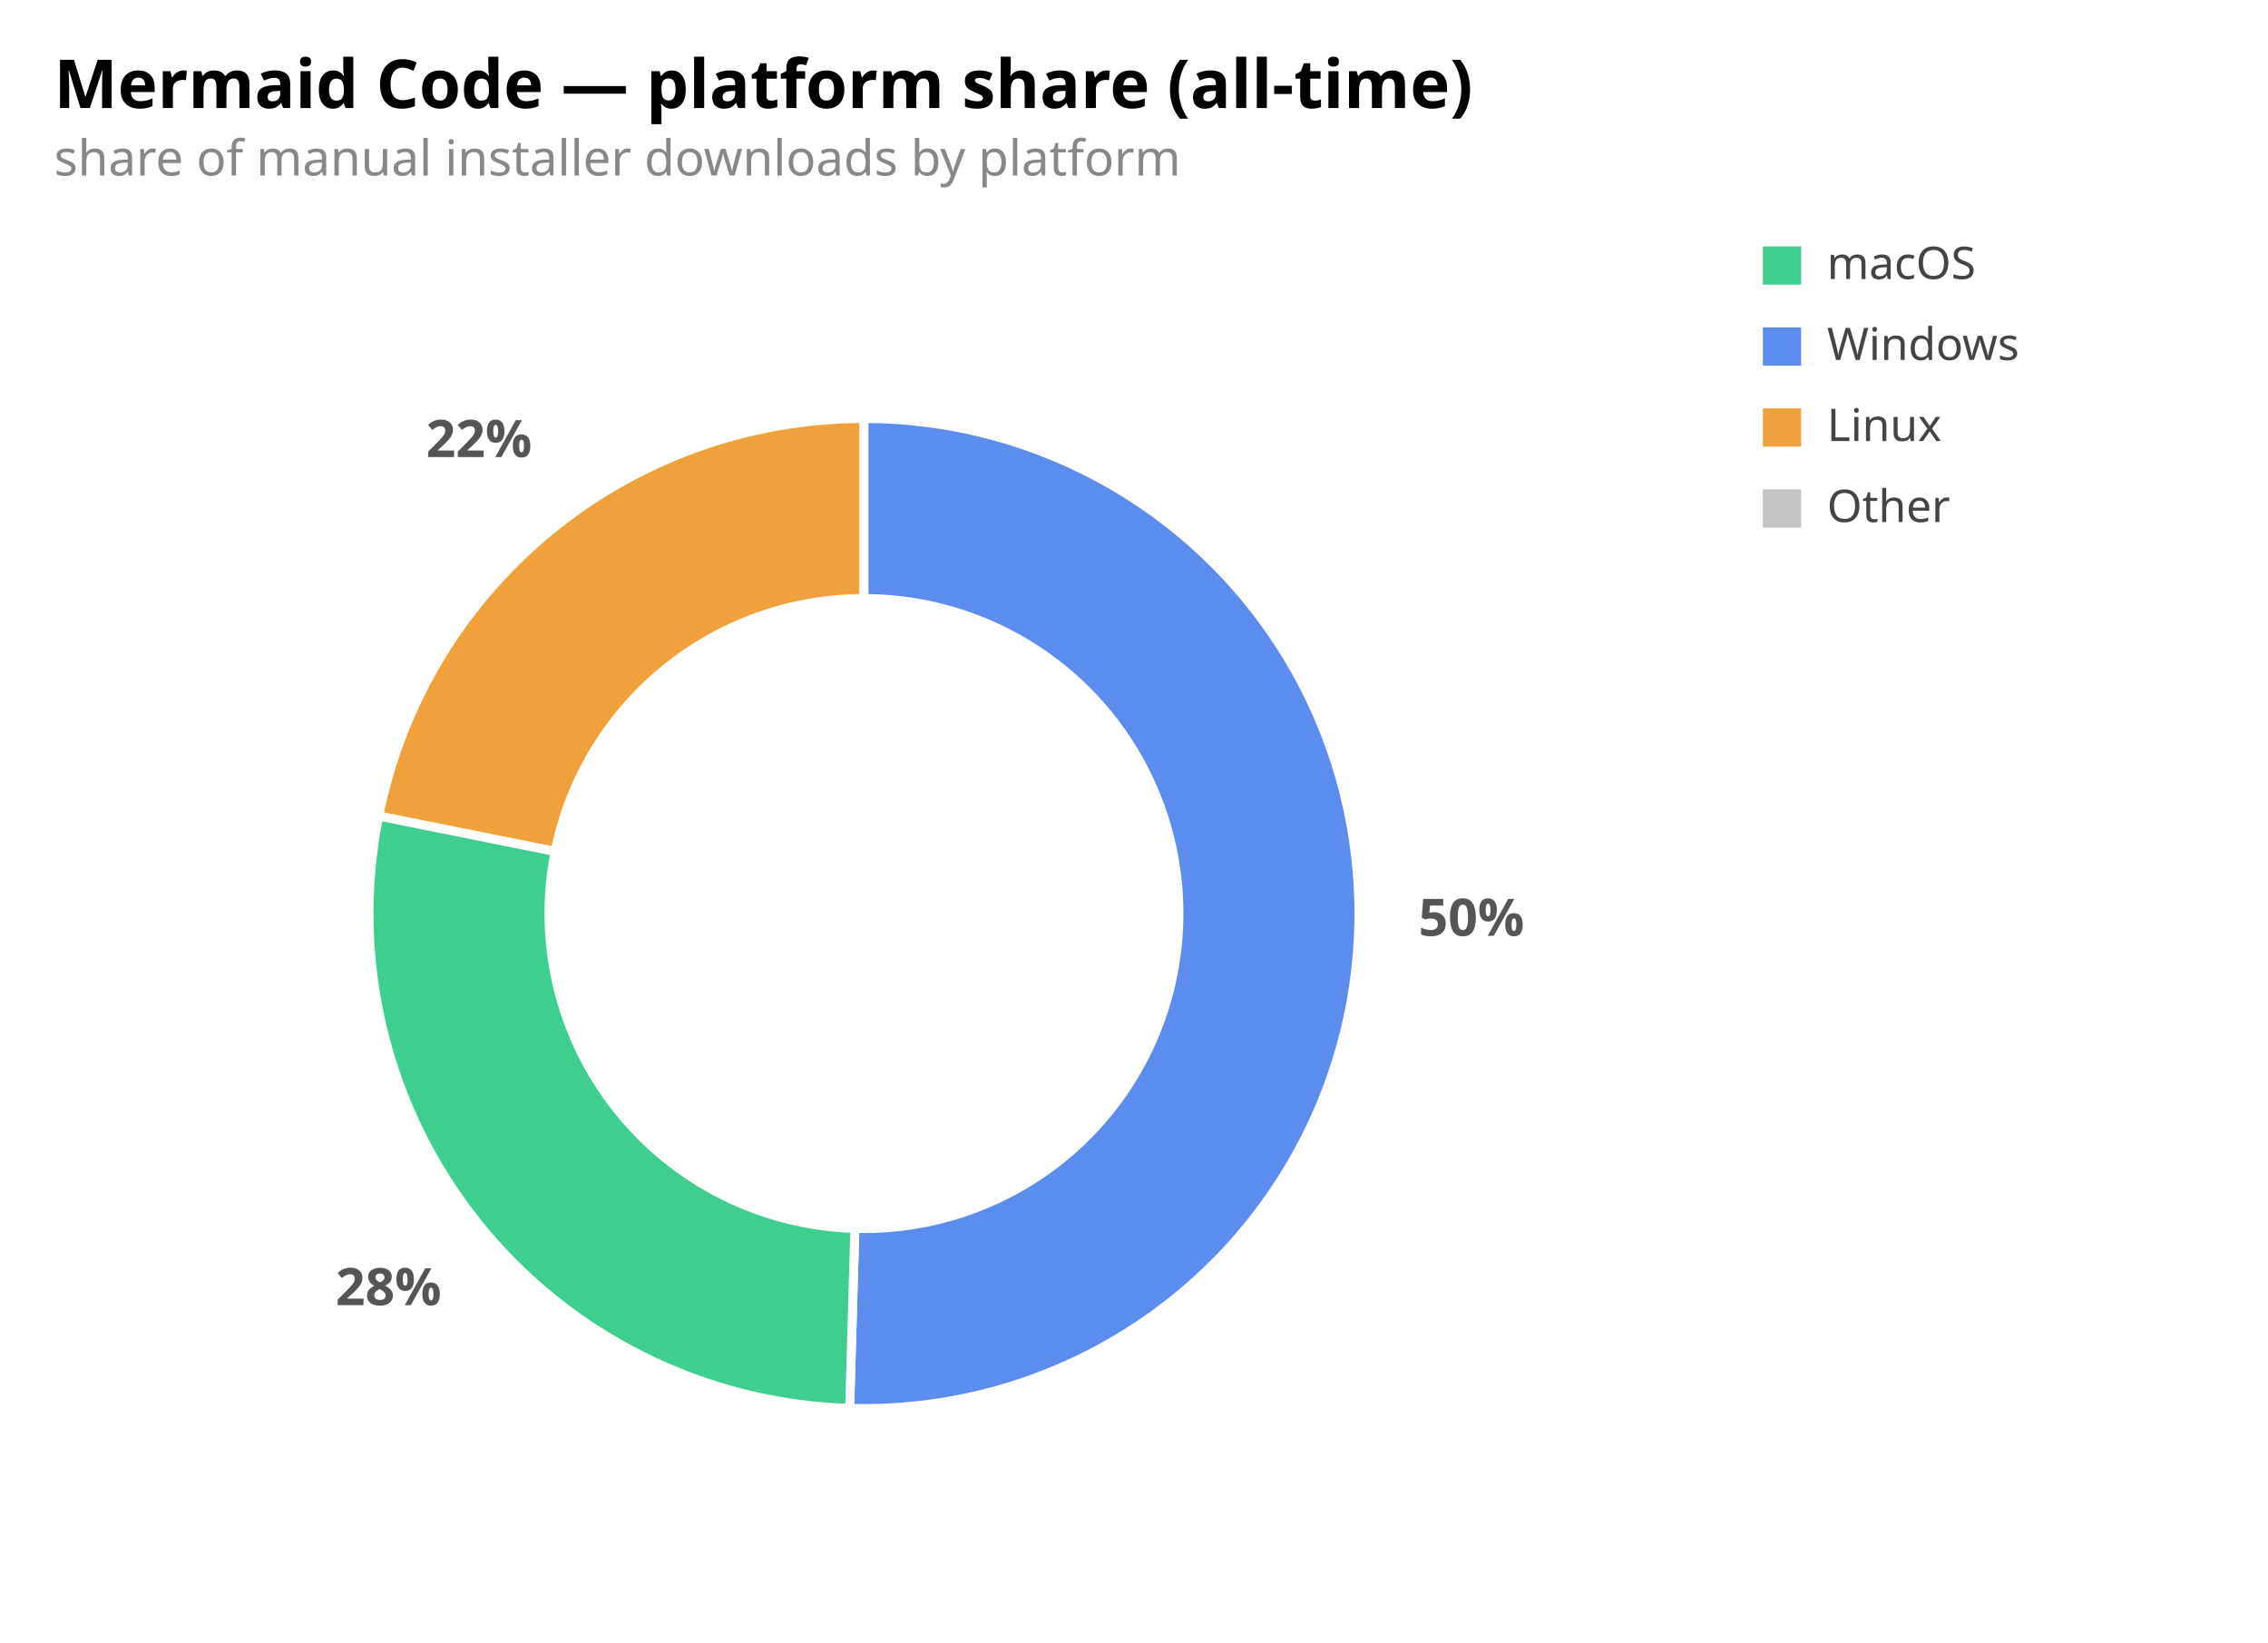
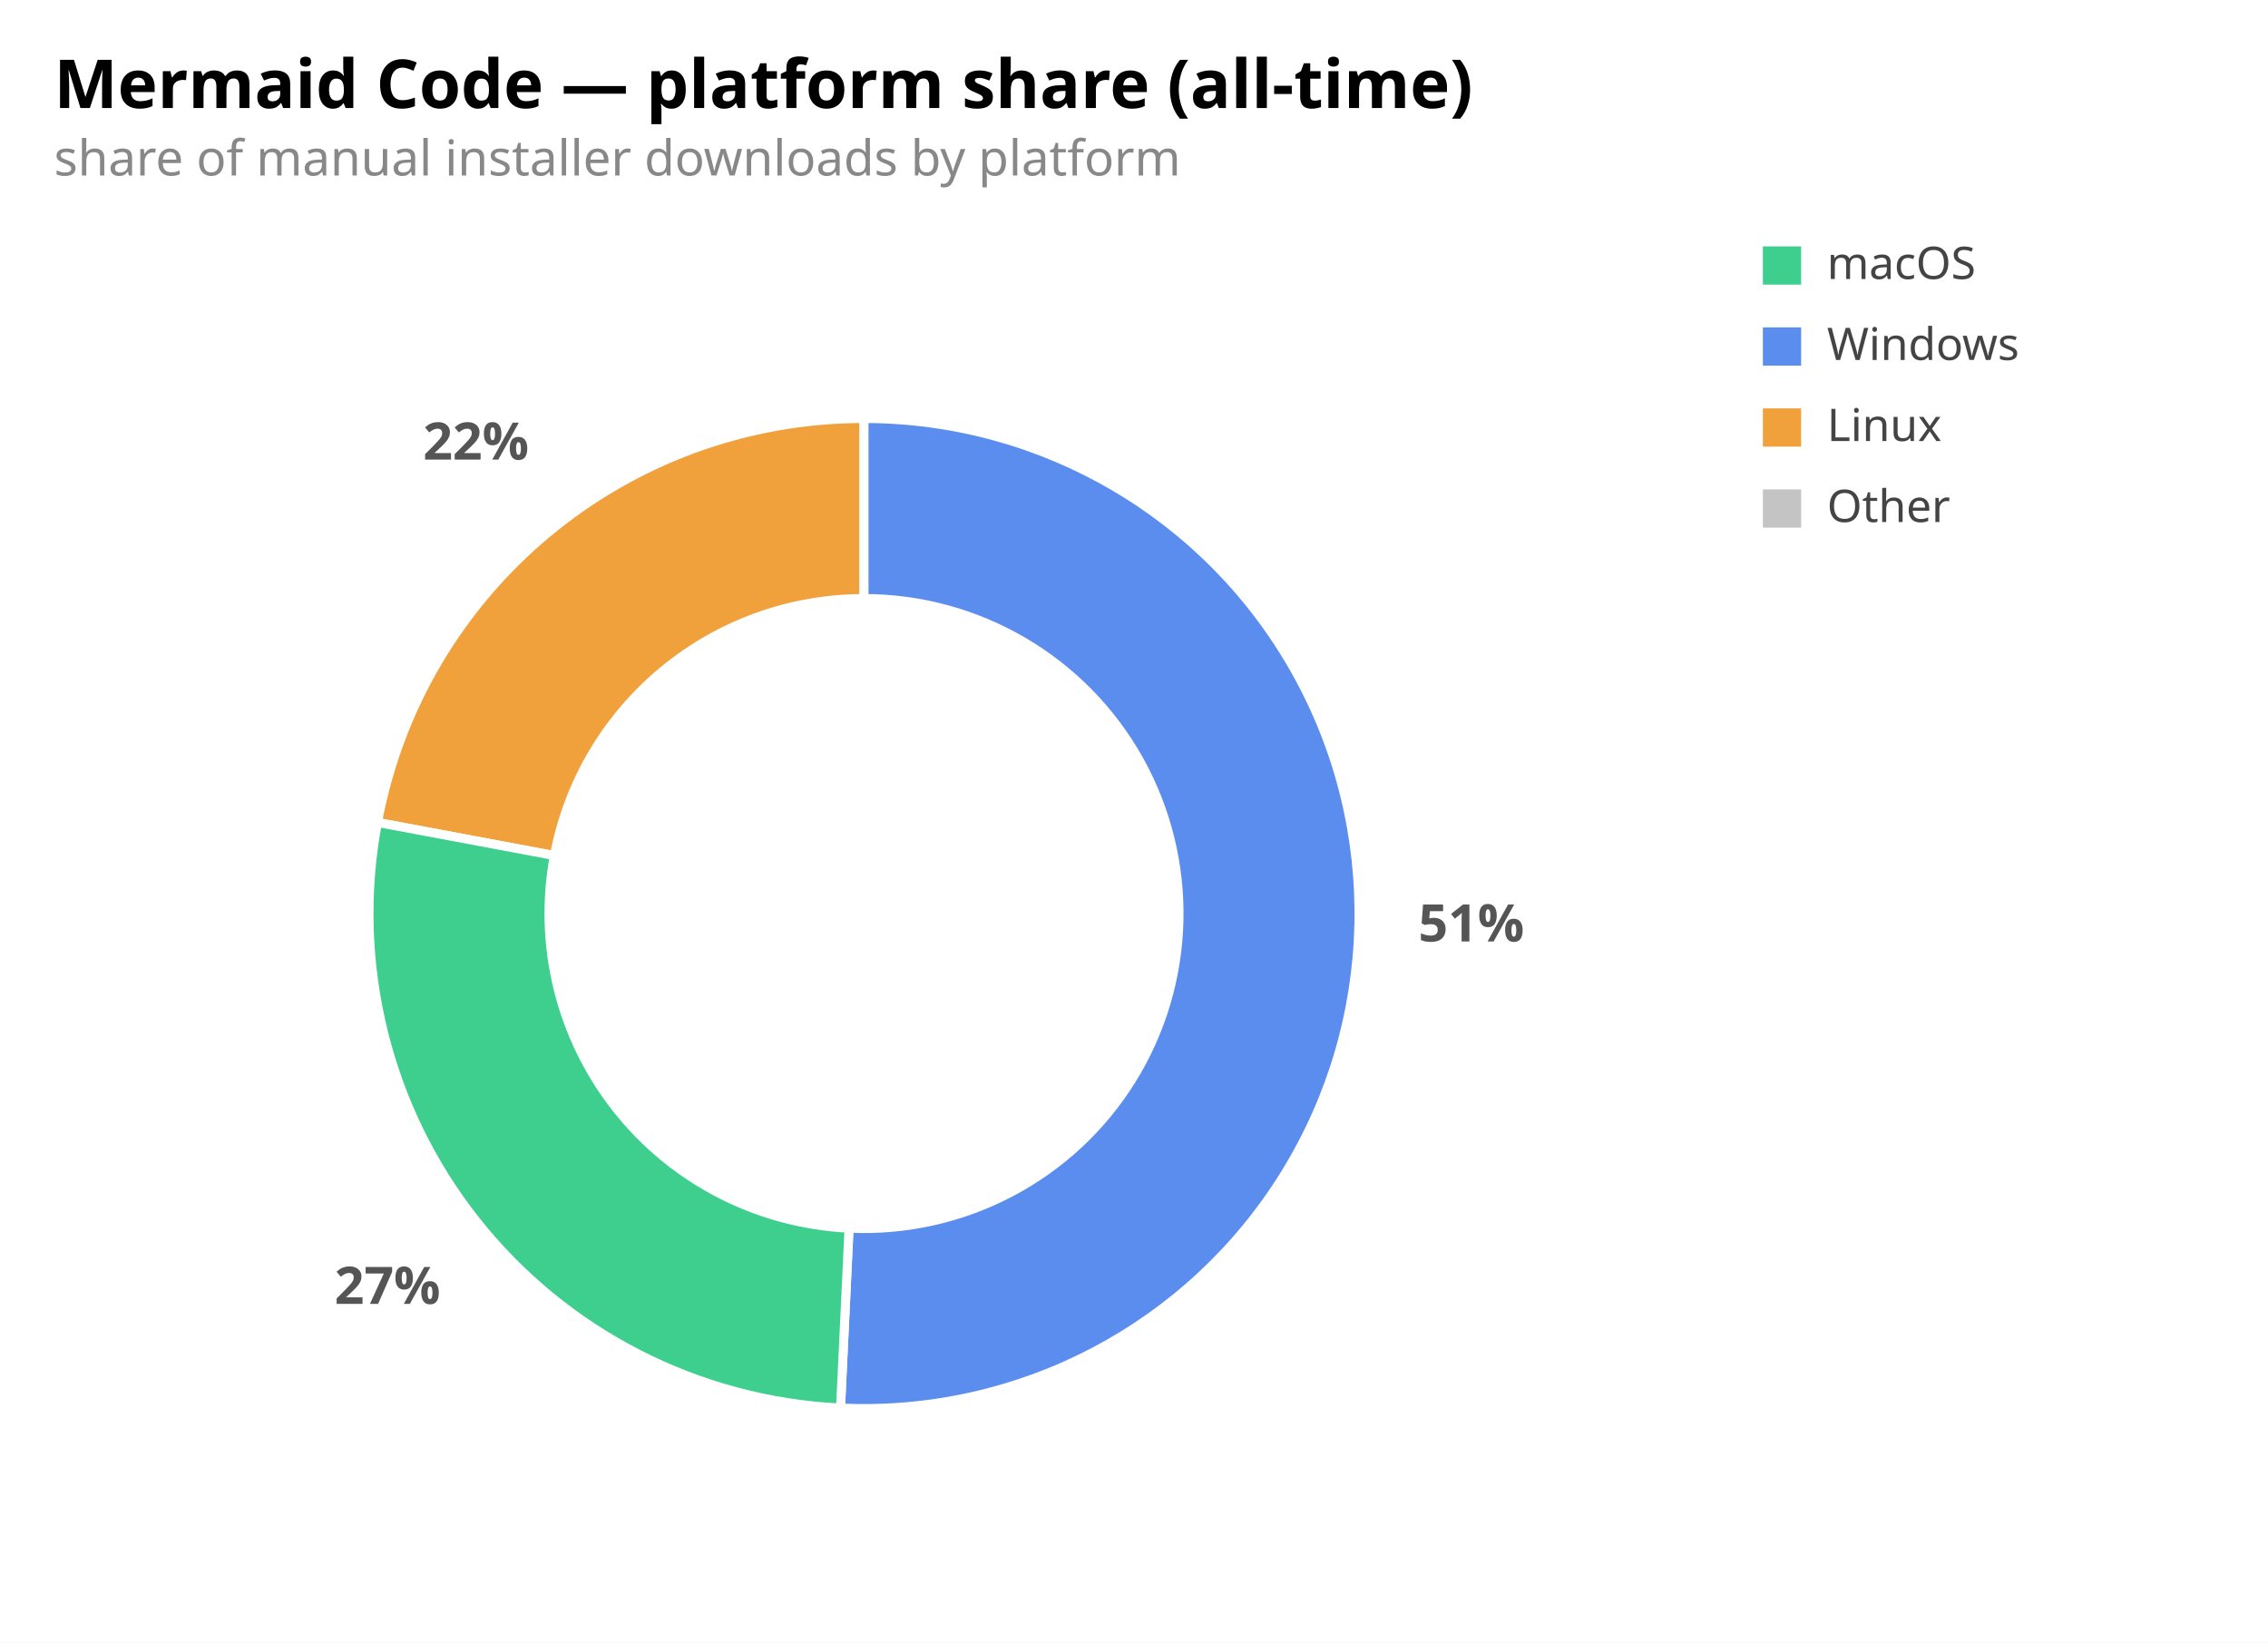
<svg xmlns="http://www.w3.org/2000/svg" version="1.1" class="marks" width="504" height="365" viewBox="0 0 504 365">
  <rect width="504" height="365" fill="white" />
  <g fill="none" stroke-miterlimit="4" transform="translate(12,53)">
    <g class="mark-group role-frame root" role="graphics-object" aria-roledescription="group mark container">
      <g transform="translate(0,0)">
        <path class="background" aria-hidden="true" d="M0,0h360v300h-360Z" />
        <g>
          <g class="mark-arc role-mark layer_0_marks" role="graphics-object" aria-roledescription="arc mark container">
-             <path aria-label="downloads: 71; platform: Linux" role="graphics-symbol" aria-roledescription="arc mark" transform="translate(180,150)" d="M0,-110A110,110,0,0,0,-107.847,-21.655L-68.63,-13.781A70,70,0,0,1,0,-70Z" fill="#f0a13b" stroke="white" stroke-width="2" />
-             <path aria-label="downloads: 164; platform: Windows" role="graphics-symbol" aria-roledescription="arc mark" transform="translate(180,150)" d="M-3.189,109.954A110,110,0,1,0,0,-110L0,-70A70,70,0,1,1,-2.03,69.971Z" fill="#5b8def" stroke="white" stroke-width="2" />
-             <path aria-label="downloads: 90; platform: macOS" role="graphics-symbol" aria-roledescription="arc mark" transform="translate(180,150)" d="M-107.847,-21.655A110,110,0,0,0,-3.189,109.954L-2.03,69.971A70,70,0,0,1,-68.63,-13.781Z" fill="#3ecf8e" stroke="white" stroke-width="2" />
+             <path aria-label="downloads: 73; platform: Linux" role="graphics-symbol" aria-roledescription="arc mark" transform="translate(180,150)" d="M0,-110A110,110,0,0,0,-108.121,-20.243L-68.805,-12.882A70,70,0,0,1,0,-70Z" fill="#f0a13b" stroke="white" stroke-width="2" />
+             <path aria-label="downloads: 168; platform: Windows" role="graphics-symbol" aria-roledescription="arc mark" transform="translate(180,150)" d="M-5.218,109.876A110,110,0,1,0,0,-110L0,-70A70,70,0,1,1,-3.321,69.921Z" fill="#5b8def" stroke="white" stroke-width="2" />
+             <path aria-label="downloads: 90; platform: macOS" role="graphics-symbol" aria-roledescription="arc mark" transform="translate(180,150)" d="M-108.121,-20.243A110,110,0,0,0,-5.218,109.876L-3.321,69.921A70,70,0,0,1,-68.805,-12.882Z" fill="#3ecf8e" stroke="white" stroke-width="2" />
          </g>
          <g class="mark-text role-mark layer_1_marks" role="graphics-object" aria-roledescription="text mark container">
-             <text aria-label="downloads: 71; platform: Linux; frac: 22%" role="graphics-symbol" aria-roledescription="text mark" text-anchor="middle" transform="translate(94.45151,48.56602)" font-family="sans-serif" font-size="11.5px" font-weight="600" fill="#555" opacity="1">22%</text>
-             <text aria-label="downloads: 164; platform: Windows; frac: 50%" role="graphics-symbol" aria-roledescription="text mark" text-anchor="middle" transform="translate(314.9858,154.9574)" font-family="sans-serif" font-size="11.5px" font-weight="600" fill="#555" opacity="1">50%</text>
-             <text aria-label="downloads: 90; platform: macOS; frac: 28%" role="graphics-symbol" aria-roledescription="text mark" text-anchor="middle" transform="translate(74.33662,237.0253)" font-family="sans-serif" font-size="11.5px" font-weight="600" fill="#555" opacity="1">28%</text>
+             <text aria-label="downloads: 73; platform: Linux; frac: 22%" role="graphics-symbol" aria-roledescription="text mark" text-anchor="middle" transform="translate(93.77018,49.12788)" font-family="sans-serif" font-size="11.5px" font-weight="600" fill="#555" opacity="1">22%</text>
+             <text aria-label="downloads: 168; platform: Windows; frac: 51%" role="graphics-symbol" aria-roledescription="text mark" text-anchor="middle" transform="translate(314.962,156.203)" font-family="sans-serif" font-size="11.5px" font-weight="600" fill="#555" opacity="1">51%</text>
+             <text aria-label="downloads: 90; platform: macOS; frac: 27%" role="graphics-symbol" aria-roledescription="text mark" text-anchor="middle" transform="translate(74.11124,236.7411)" font-family="sans-serif" font-size="11.5px" font-weight="600" fill="#555" opacity="1">27%</text>
          </g>
          <g class="mark-group role-legend" role="graphics-symbol" aria-roledescription="legend" aria-label="Symbol legend for fill color with 4 values: macOS, Windows, Linux, Other">
            <g transform="translate(378,0)">
              <path class="background" aria-hidden="true" d="M0,0h72v68h-72Z" pointer-events="none" />
              <g>
                <g class="mark-group role-legend-entry">
                  <g transform="translate(0,0)">
                    <path class="background" aria-hidden="true" d="M0,0h0v0h0Z" pointer-events="none" />
                    <g>
                      <g class="mark-group role-scope" role="graphics-object" aria-roledescription="group mark container">
                        <g transform="translate(0,0)">
                          <path class="background" aria-hidden="true" d="M0,0h72v14h-72Z" pointer-events="none" opacity="1" />
                          <g>
                            <g class="mark-symbol role-legend-symbol" pointer-events="none">
                              <path transform="translate(6,6)" d="M-5,-5h10v10h-10Z" fill="#3ecf8e" stroke="white" stroke-width="1.5" opacity="1" />
                            </g>
                            <g class="mark-text role-legend-label" pointer-events="none">
                              <text text-anchor="start" transform="translate(16,9)" font-family="sans-serif" font-size="10px" fill="#444" opacity="1">macOS</text>
                            </g>
                          </g>
                          <path class="foreground" aria-hidden="true" d="" pointer-events="none" display="none" />
                        </g>
                        <g transform="translate(0,18)">
                          <path class="background" aria-hidden="true" d="M0,0h72v14h-72Z" pointer-events="none" opacity="1" />
                          <g>
                            <g class="mark-symbol role-legend-symbol" pointer-events="none">
                              <path transform="translate(6,6)" d="M-5,-5h10v10h-10Z" fill="#5b8def" stroke="white" stroke-width="1.5" opacity="1" />
                            </g>
                            <g class="mark-text role-legend-label" pointer-events="none">
                              <text text-anchor="start" transform="translate(16,9)" font-family="sans-serif" font-size="10px" fill="#444" opacity="1">Windows</text>
                            </g>
                          </g>
                          <path class="foreground" aria-hidden="true" d="" pointer-events="none" display="none" />
                        </g>
                        <g transform="translate(0,36)">
                          <path class="background" aria-hidden="true" d="M0,0h72v14h-72Z" pointer-events="none" opacity="1" />
                          <g>
                            <g class="mark-symbol role-legend-symbol" pointer-events="none">
                              <path transform="translate(6,6)" d="M-5,-5h10v10h-10Z" fill="#f0a13b" stroke="white" stroke-width="1.5" opacity="1" />
                            </g>
                            <g class="mark-text role-legend-label" pointer-events="none">
                              <text text-anchor="start" transform="translate(16,9)" font-family="sans-serif" font-size="10px" fill="#444" opacity="1">Linux</text>
                            </g>
                          </g>
                          <path class="foreground" aria-hidden="true" d="" pointer-events="none" display="none" />
                        </g>
                        <g transform="translate(0,54)">
                          <path class="background" aria-hidden="true" d="M0,0h72v14h-72Z" pointer-events="none" opacity="1" />
                          <g>
                            <g class="mark-symbol role-legend-symbol" pointer-events="none">
                              <path transform="translate(6,6)" d="M-5,-5h10v10h-10Z" fill="#c4c4c4" stroke="white" stroke-width="1.5" opacity="1" />
                            </g>
                            <g class="mark-text role-legend-label" pointer-events="none">
                              <text text-anchor="start" transform="translate(16,9)" font-family="sans-serif" font-size="10px" fill="#444" opacity="1">Other</text>
                            </g>
                          </g>
                          <path class="foreground" aria-hidden="true" d="" pointer-events="none" display="none" />
                        </g>
                      </g>
                    </g>
                    <path class="foreground" aria-hidden="true" d="" pointer-events="none" display="none" />
                  </g>
                </g>
              </g>
              <path class="foreground" aria-hidden="true" d="" pointer-events="none" display="none" />
            </g>
          </g>
          <g class="mark-group role-title">
            <g transform="translate(0,-41)">
              <path class="background" aria-hidden="true" d="M0,0h0v0h0Z" pointer-events="none" />
              <g>
                <g class="mark-text role-title-text" role="graphics-symbol" aria-roledescription="title" aria-label="Title text 'Mermaid Code — platform share (all-time)'" pointer-events="none">
                  <text text-anchor="start" transform="translate(0,12)" font-family="sans-serif" font-size="15px" font-weight="600" fill="#000" opacity="1">Mermaid Code — platform share (all-time)</text>
                </g>
                <g class="mark-text role-title-subtitle" role="graphics-symbol" aria-roledescription="subtitle" aria-label="Subtitle text 'share of manual installer downloads by platform'" pointer-events="none">
                  <text text-anchor="start" transform="translate(0,27)" font-family="sans-serif" font-size="11px" fill="#888" opacity="1">share of manual installer downloads by platform</text>
                </g>
              </g>
              <path class="foreground" aria-hidden="true" d="" pointer-events="none" display="none" />
            </g>
          </g>
        </g>
        <path class="foreground" aria-hidden="true" d="" display="none" />
      </g>
    </g>
  </g>
</svg>
